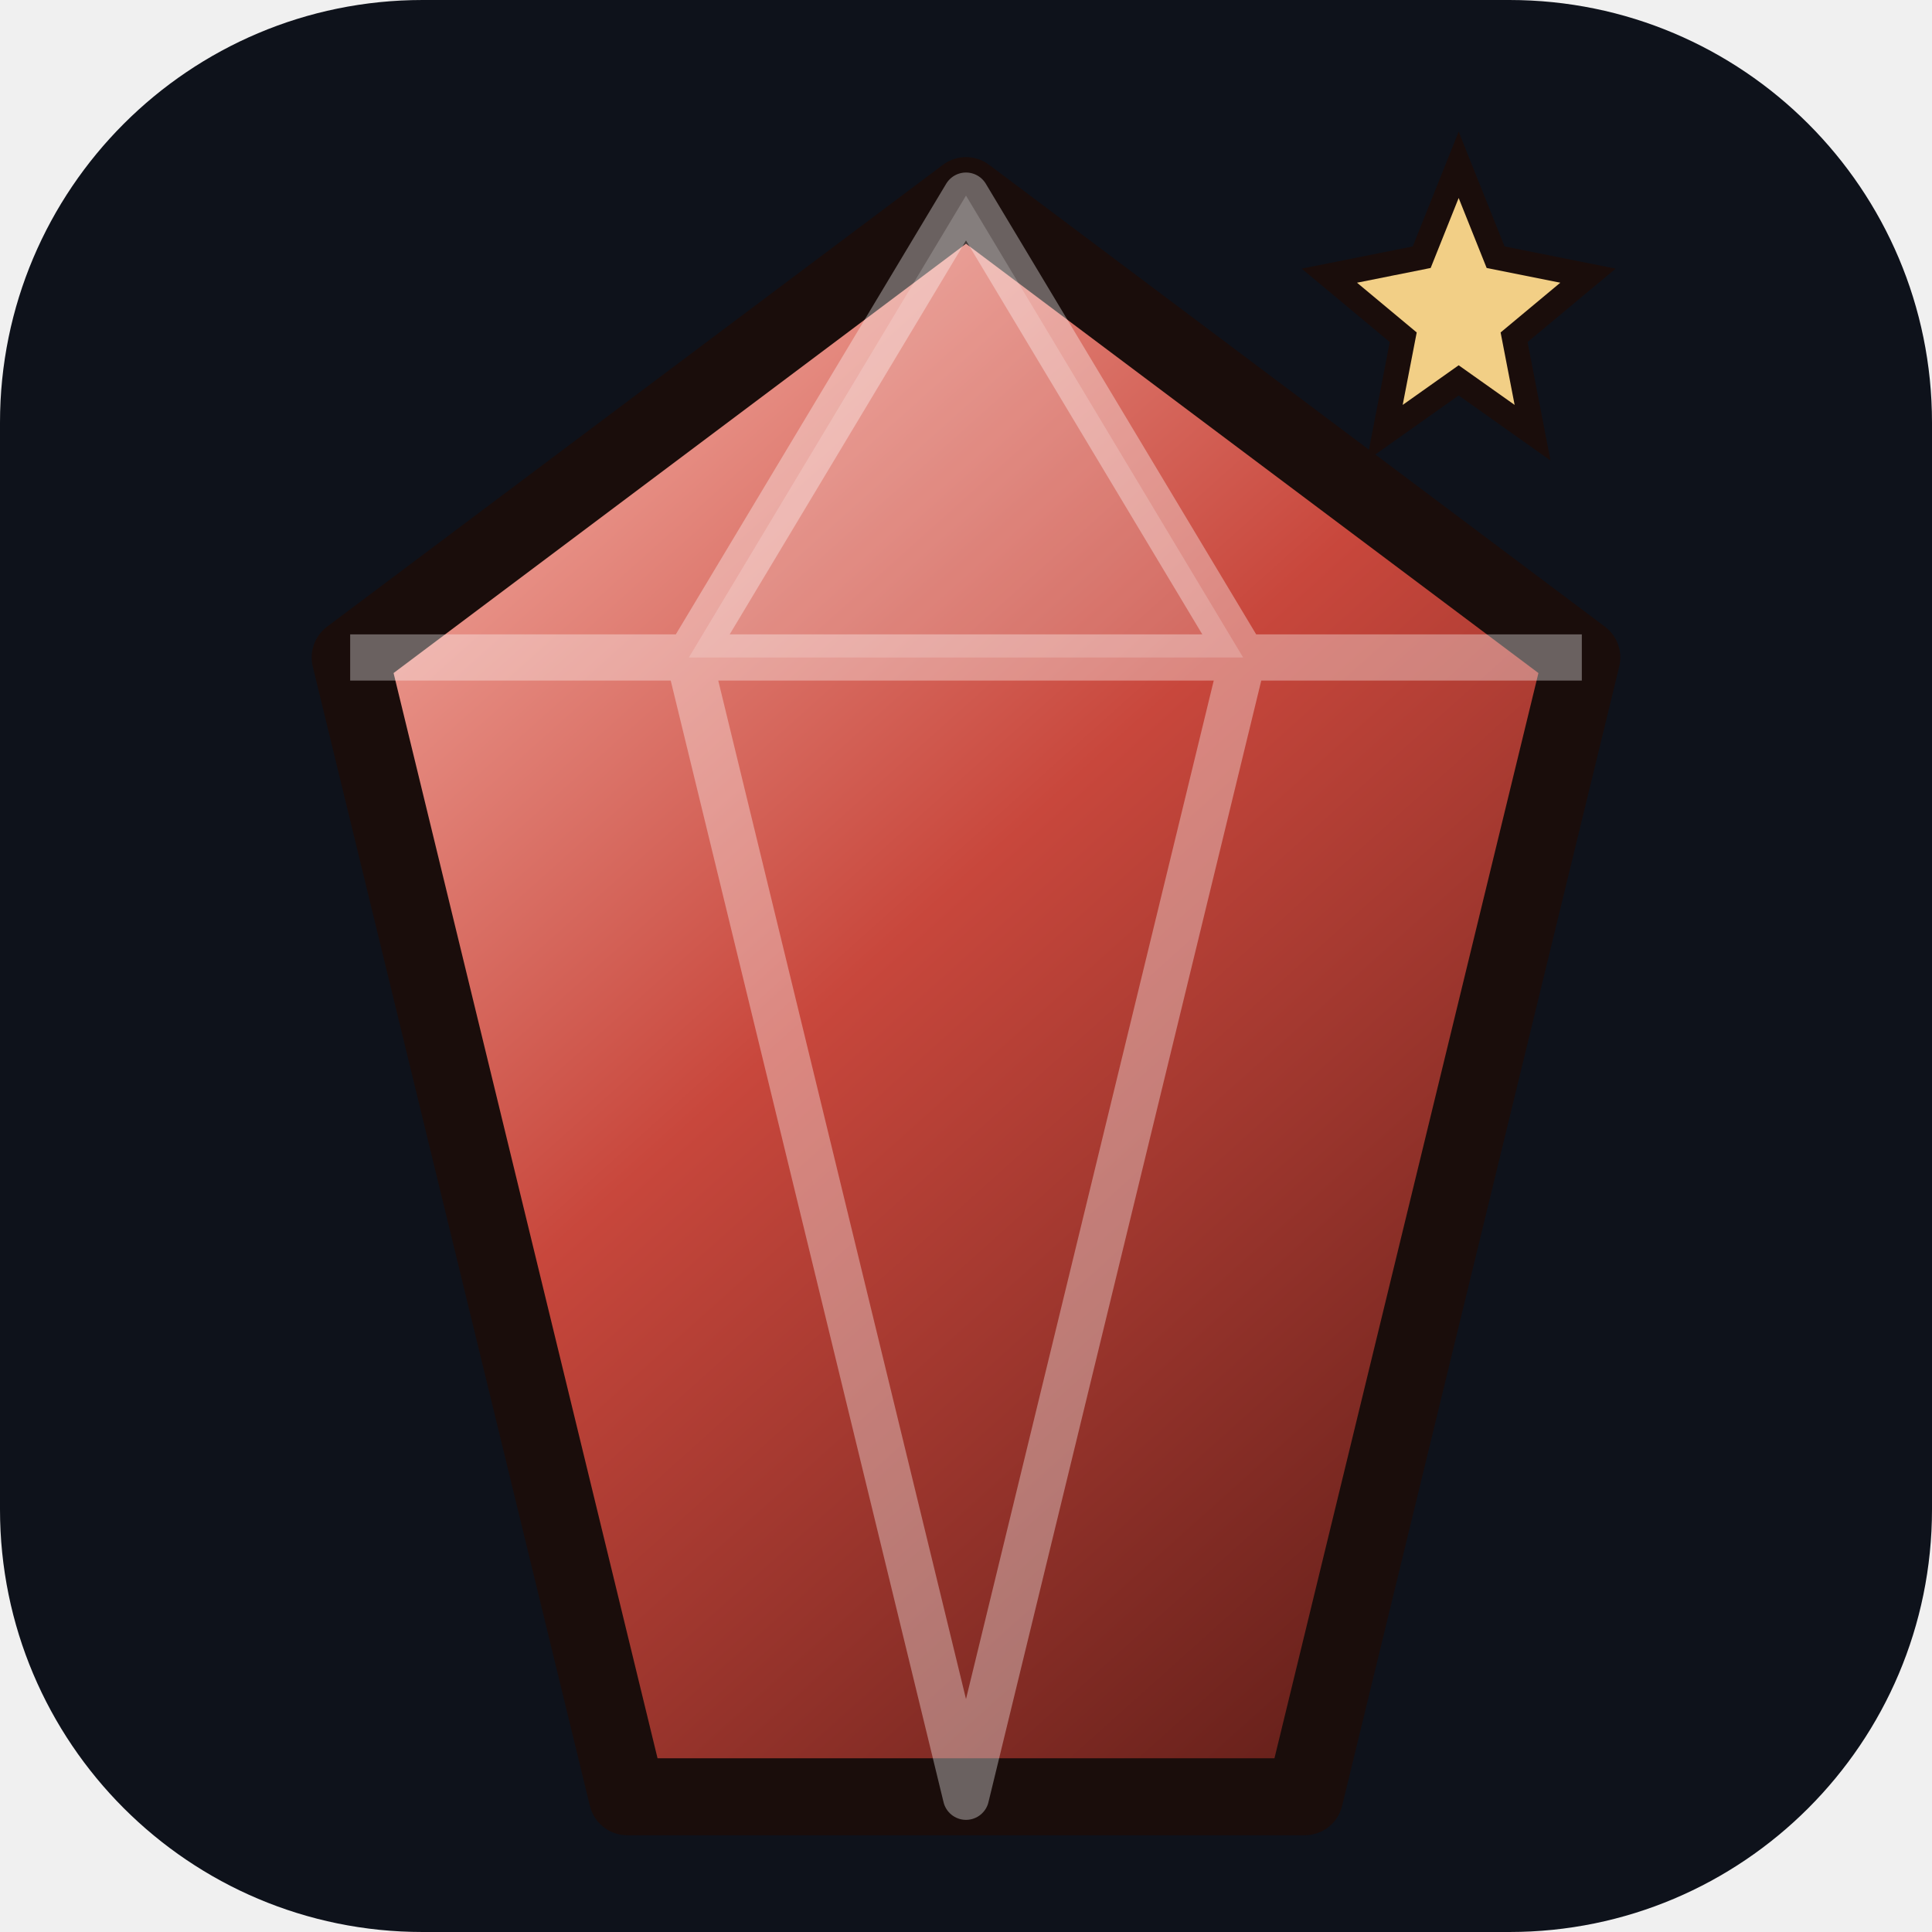
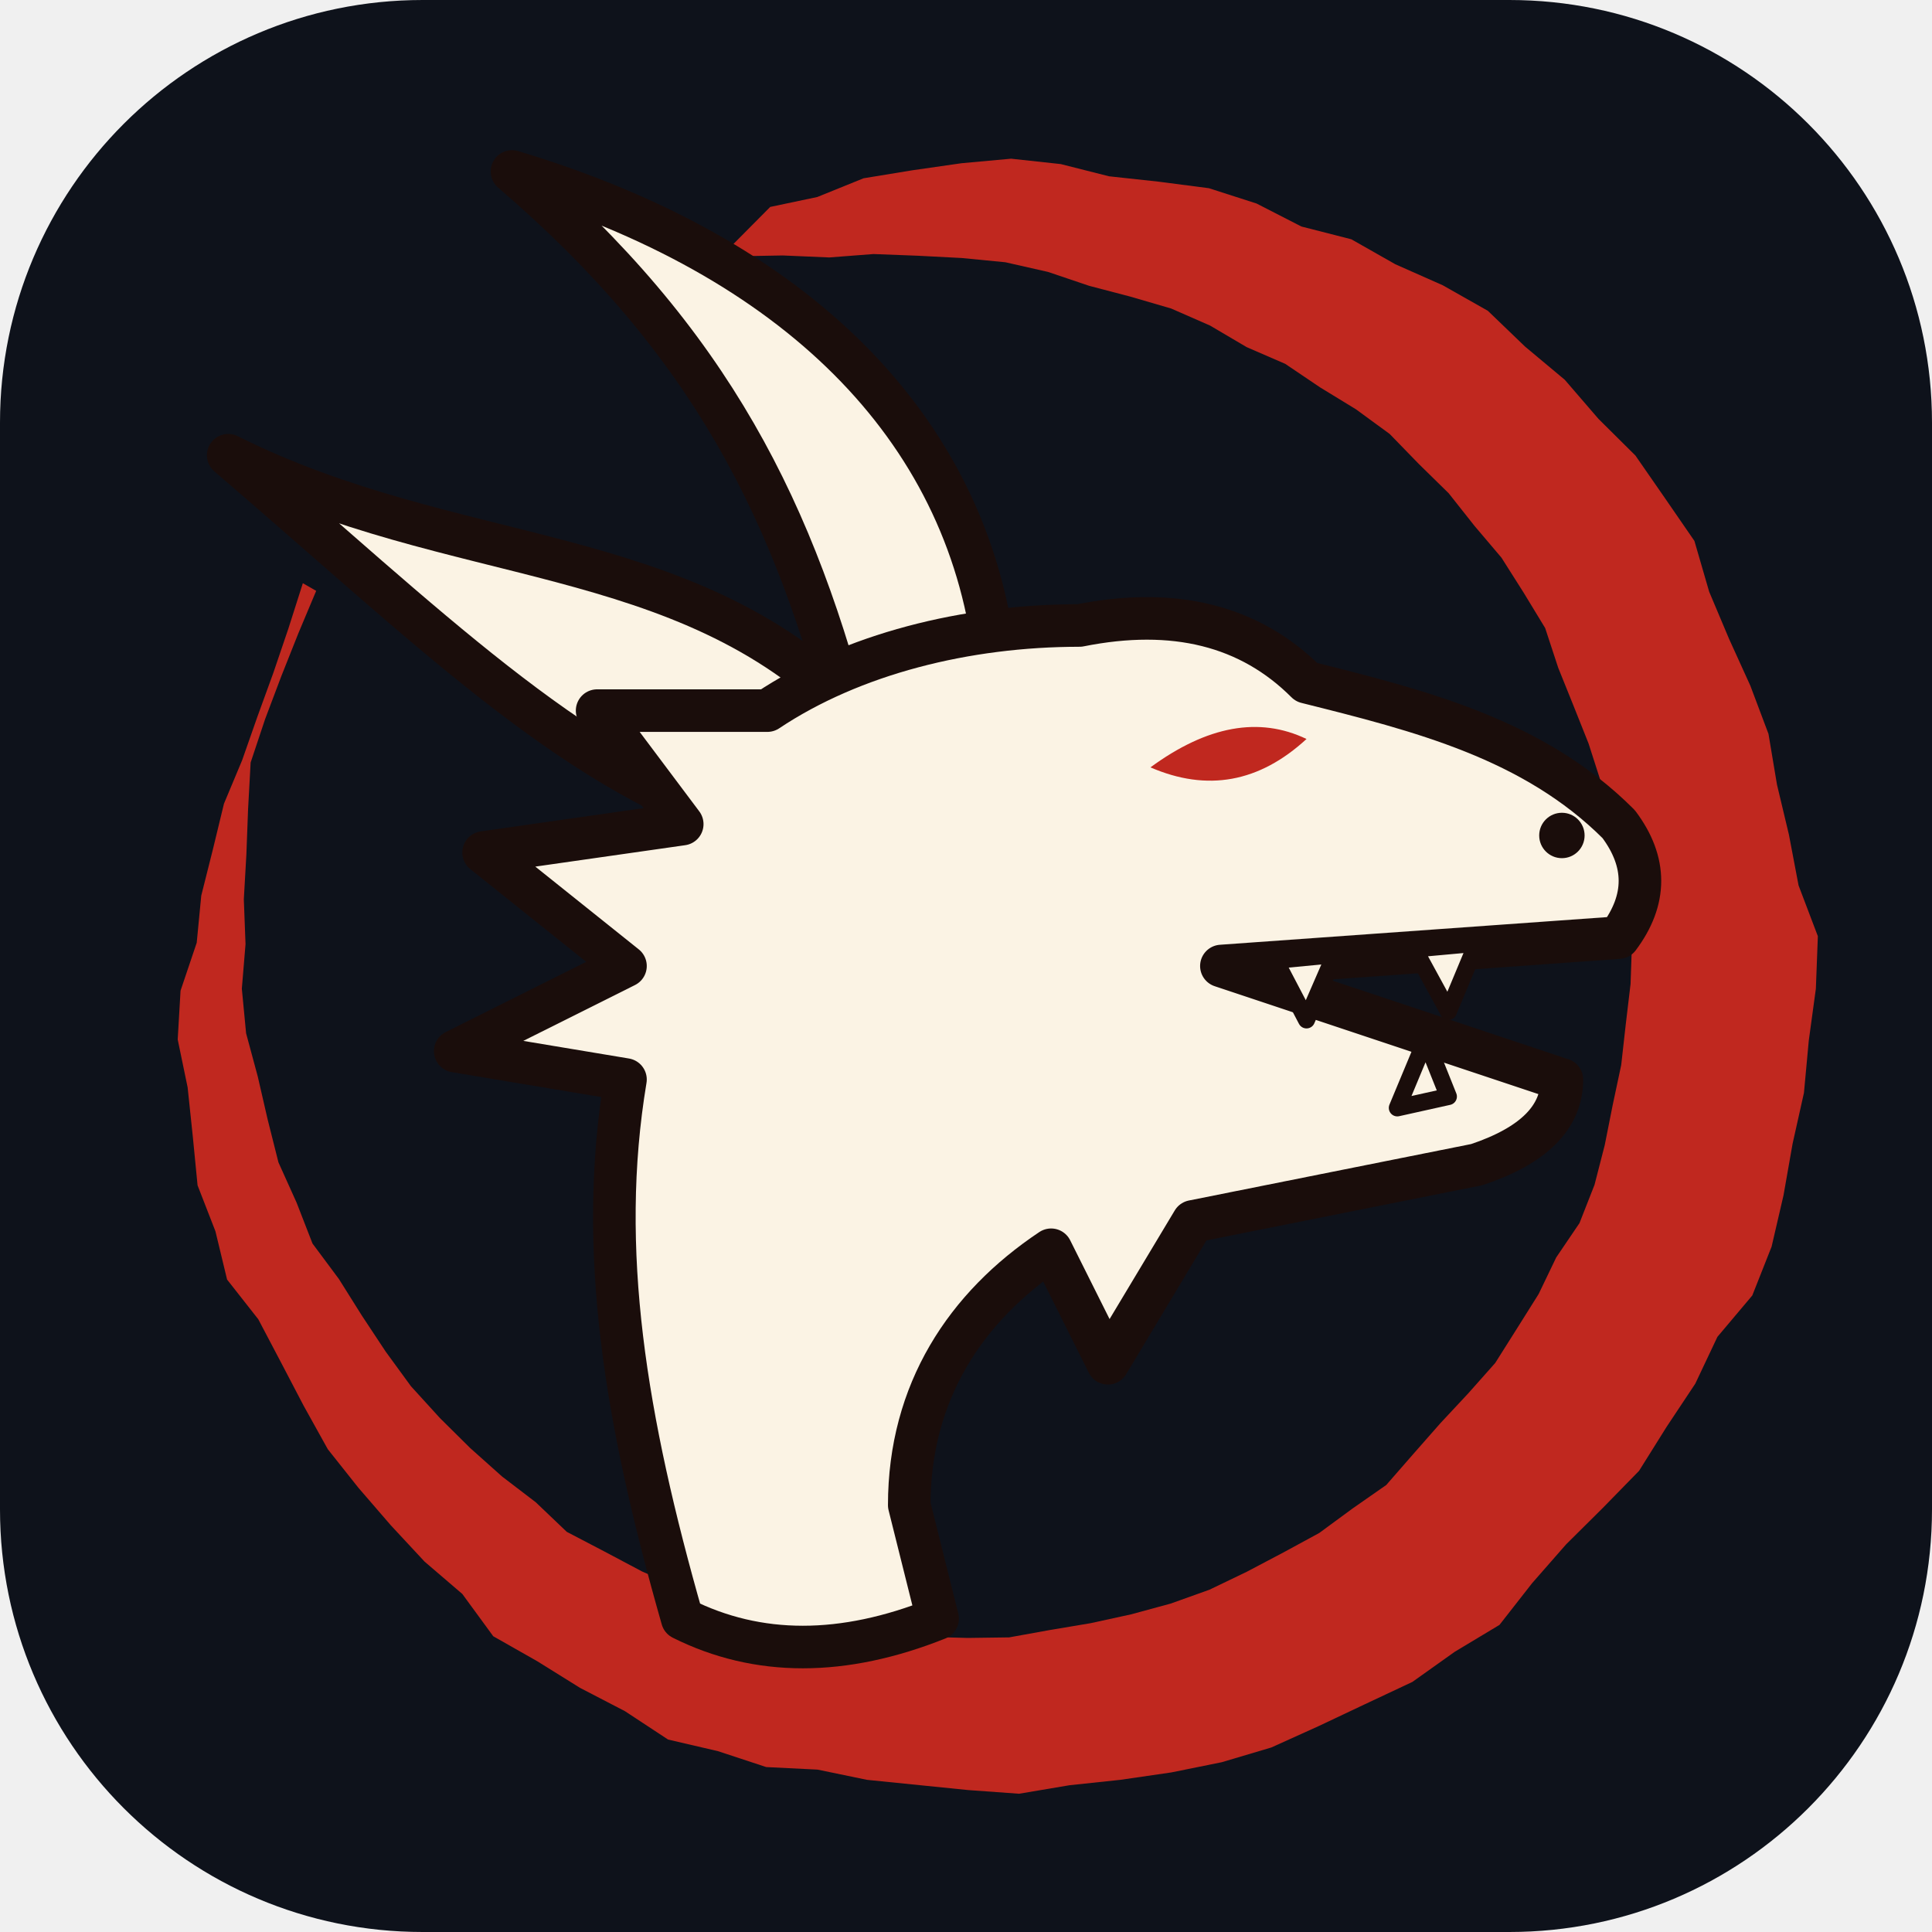
<svg xmlns="http://www.w3.org/2000/svg" viewBox="0 0 64 64">
-   <defs>
-     <linearGradient id="gem" x1="0.15" y1="0" x2="0.85" y2="1">
-       <stop offset="0" stop-color="#f6b2a8" />
-       <stop offset="0.45" stop-color="#c8473c" />
-       <stop offset="1" stop-color="#5e1d18" />
-     </linearGradient>
-   </defs>
  <rect width="64" height="64" rx="14" fill="#0e121b" />
-   <g transform="translate(32 33) scale(1.02) translate(-24 -28)">
-     <path d="M24 2 44 17 35 54H13L4 17Z" fill="url(#gem)" stroke="#1a0d0b" stroke-width="2.5" stroke-linejoin="round" />
-     <path d="M4 17h40M24 2l-9 15 9 37 9-37z" fill="none" stroke="#fff" stroke-opacity="0.35" stroke-width="1.5" stroke-linejoin="round" />
-     <path d="M15 17 24 2l9 15z" fill="#fff" opacity="0.18" />
-     <path d="m40 1 1.2 3 3 .6-2.4 2 .6 3.1L40 8l-2.4 1.7.6-3.1-2.4-2 3-.6z" fill="#f2cf86" stroke="#1a0d0b" stroke-width="0.8" />
+   <g transform="translate(32 32) scale(0.94) translate(-32 -32)">
+     <path d="M23.75 6.61L25.1 5.25L26.76 4.9L28.39 4.24L30.1 3.96L31.84 3.71L33.59 3.55L35.34 3.74L37.04 4.17L38.79 4.36L40.56 4.59L42.24 5.13L43.82 5.94L45.58 6.39L47.13 7.27L48.8 8.01L50.39 8.91L51.7 10.17L53.1 11.34L54.29 12.72L55.59 14.01L56.63 15.51L57.67 17.02L58.19 18.81L58.89 20.47L59.64 22.12L60.28 23.82L60.58 25.61L61 27.37L61.34 29.16L62.02 30.95L61.95 32.8L61.7 34.63L61.53 36.47L61.13 38.26L60.81 40.08L60.39 41.89L59.71 43.61L58.48 45.07L57.7 46.72L56.69 48.24L55.72 49.79L54.44 51.1L53.15 52.38L51.95 53.75L50.8 55.22L49.22 56.17L47.73 57.23L46.07 58.01L44.42 58.79L42.76 59.54L41.01 60.06L39.23 60.42L37.44 60.68L35.65 60.87L33.87 61.17L32.07 61.04L30.29 60.86L28.51 60.68L26.77 60.32L24.96 60.23L23.26 59.67L21.5 59.26L19.98 58.26L18.4 57.44L16.89 56.5L15.34 55.62L14.25 54.13L12.92 52.99L11.73 51.71L10.59 50.39L9.51 49.03L8.66 47.5L7.86 45.97L7.06 44.45L5.96 43.05L5.55 41.35L4.92 39.73L4.75 37.99L4.57 36.28L4.22 34.59L4.32 32.87L4.89 31.18L5.05 29.52L5.46 27.89L5.85 26.28L6.49 24.75L7.03 23.21L7.59 21.67L8.12 20.11L8.63 18.51L9.1 18.78L8.47 20.28L7.87 21.79L7.3 23.3L6.79 24.83L6.7 26.47L6.64 28.07L6.55 29.65L6.61 31.23L6.48 32.8L6.63 34.37L7.04 35.89L7.39 37.41L7.77 38.92L8.41 40.34L8.97 41.78L9.9 43.03L10.71 44.32L11.55 45.59L12.44 46.81L13.46 47.93L14.53 48.99L15.65 49.99L16.84 50.9L17.93 51.94L19.27 52.64L20.59 53.34L21.96 53.94L23.3 54.59L24.76 54.91L26.2 55.28L27.68 55.37L29.13 55.57L30.6 55.64L32.06 55.68L33.52 55.66L34.96 55.4L36.39 55.16L37.81 54.85L39.21 54.47L40.58 53.98L41.89 53.35L43.18 52.67L44.45 51.98L45.62 51.12L46.81 50.29L47.77 49.19L48.72 48.11L49.7 47.06L50.65 45.99L51.42 44.77L52.18 43.56L52.8 42.27L53.62 41.06L54.15 39.71L54.51 38.31L54.79 36.9L55.09 35.49L55.25 34.06L55.42 32.63L55.47 31.18L55.11 29.76L54.9 28.35L54.63 26.94L54.38 25.53L53.94 24.16L53.41 22.83L52.87 21.49L52.41 20.09L51.65 18.84L50.87 17.61L49.92 16.49L49.01 15.34L47.96 14.31L46.93 13.25L45.74 12.38L44.48 11.61L43.25 10.78L41.89 10.19L40.6 9.43L39.23 8.83L37.79 8.41L36.34 8.03L34.89 7.54L33.39 7.2L31.85 7.05L30.31 6.97L28.74 6.91L27.18 7.03L25.54 6.96L23.87 6.99Z" fill="#c0281f" />
+     <g fill="#fbf3e4" stroke="#1a0d0b" stroke-width="1.5" stroke-linejoin="round">
+       <path d="M28 23C22 17 14 18 6 14C13 20 18 25 24 27Z" />
+       <path d="M33 21C32 13 26 7 16 4C23 10 26 16 28 24Z" />
+       <path d="M22 55C20 48 19 42 20 36L14 35 20 32 15 28 22 27 19 23 25 23C28 21 32 20 36 20Q41 19 44 22C48 23 52 24 55 27Q56.5 29 55 31L41 32 53 36Q53 38 50 39L40 41 37 46 35 42C32 44 30 47 30 51L31 55Q26 57 22 55Z" />
+       <path d="M50 31.2 49 33.6 47.8 31.4ZM45 31.6 44 33.9 42.9 31.8ZM49 36.6 48.2 34.6 47.2 37Z" stroke-width="0.6" />
+     </g>
+     <path d="M38.5 25Q41.5 22.8 44 24Q41.5 26.3 38.5 25Z" fill="#c0281f" />
+     <circle cx="53" cy="27.4" r="0.8" fill="#1a0d0b" />
  </g>
</svg>
